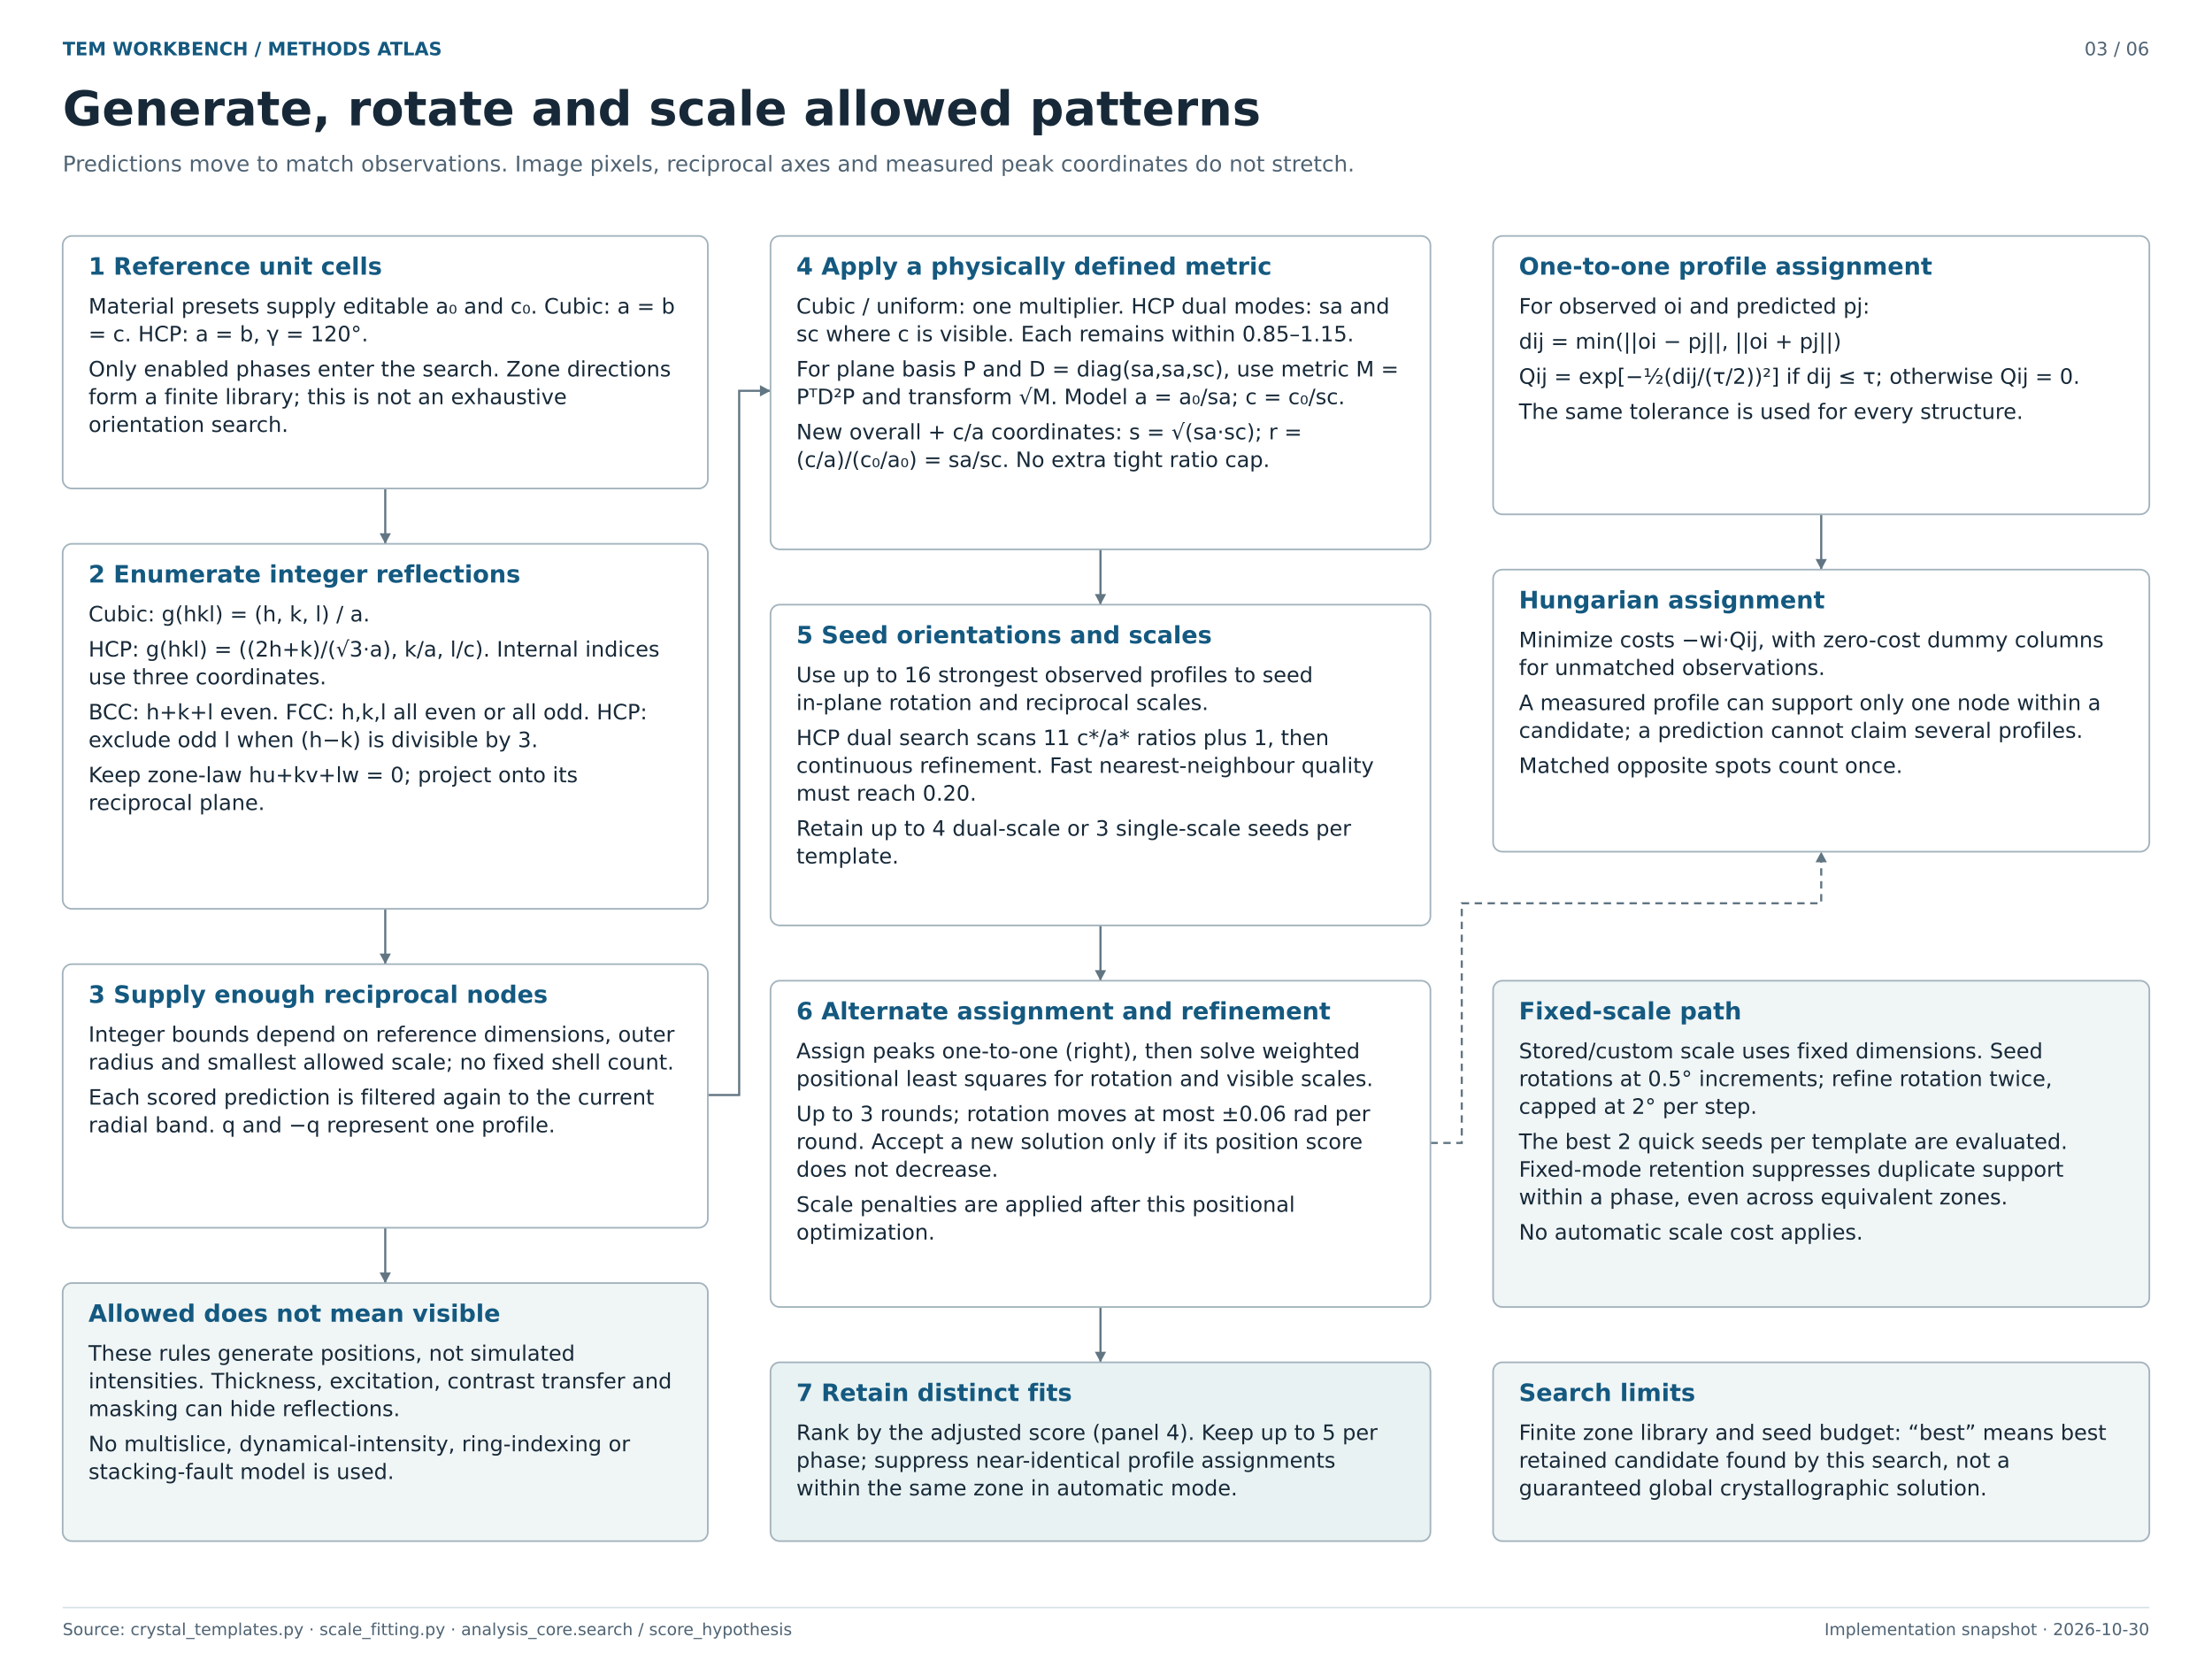
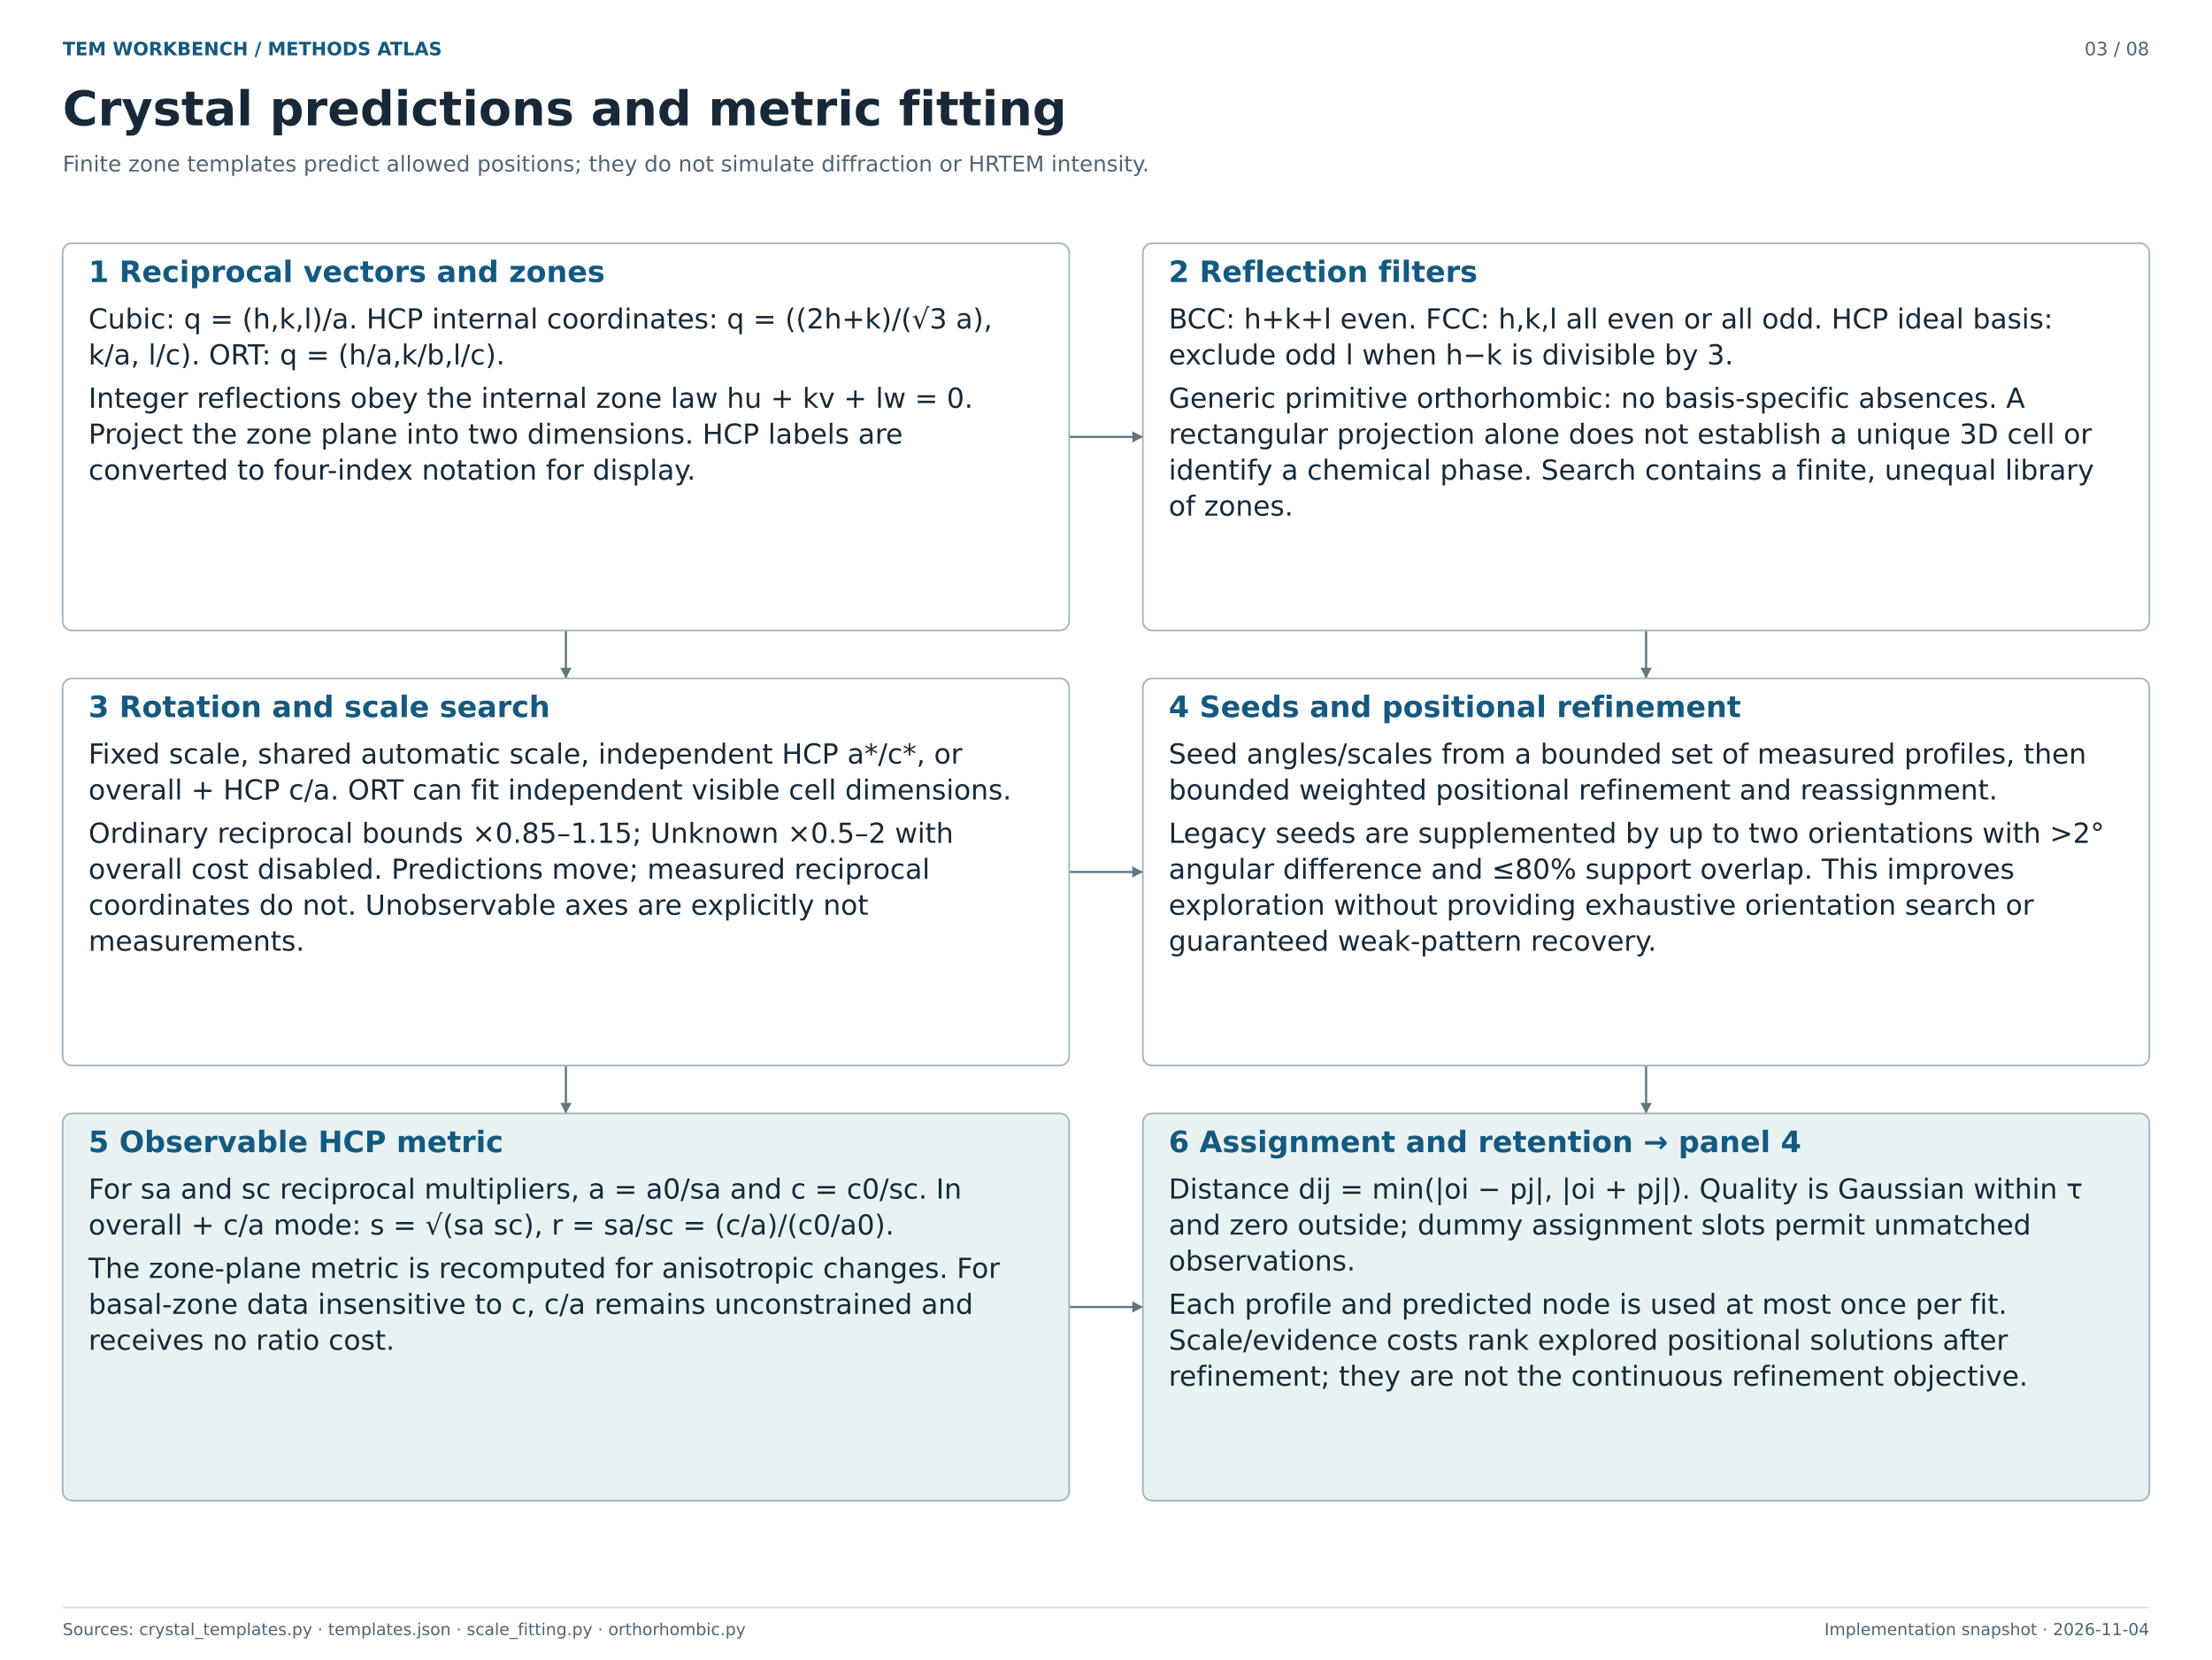
<svg xmlns="http://www.w3.org/2000/svg" width="1200" height="900" preserveAspectRatio="xMinYMin meet" viewBox="0 0 1200 900" version="1.0" fill-rule="evenodd">
  <clipPath id="clip">
    <rect x="0" y="0" width="1200" height="900" />
  </clipPath>
  <g id="group" transform="scale(1,-1) translate(0,-900)" style="clip-path: url(#clip)">
    <g transform="">
      <rect x="0" y="0" width="1200" height="900" style="stroke: rgb(100%,100%,100%); stroke-linecap: butt; stroke-width: 0.9; fill: rgb(100%,100%,100%); fill-rule: evenodd;" />
      <text x="34" y="870" style="font-family: DejaVu Sans, Arial, sans-serif; font-weight: bold; font-size: 10px;fill: rgb(8%,35%,50%); stroke:none;" transform="translate(0,1740) scale(1,-1)">TEM WORKBENCH / METHODS ATLAS</text>
-       <text x="1130.824" y="870" style="font-family: DejaVu Sans, Arial, sans-serif; font-size: 10px;fill: rgb(31%,39%,45%); stroke:none;" transform="translate(0,1740) scale(1,-1)">03 / 06</text>
-       <text x="34" y="832" style="font-family: DejaVu Sans, Arial, sans-serif; font-weight: bold; font-size: 26px;fill: rgb(9%,16%,22%); stroke:none;" transform="translate(0,1664) scale(1,-1)">Generate, rotate and scale allowed patterns</text>
-       <text x="34" y="807" style="font-family: DejaVu Sans, Arial, sans-serif; font-size: 11.8px;fill: rgb(31%,39%,45%); stroke:none;" transform="translate(0,1614) scale(1,-1)">Predictions move to match observations. Image pixels, reciprocal axes and measured peak coordinates do not stretch.</text>
-       <polyline points="209 635, 209 605" style="stroke: rgb(38%,46%,51%); stroke-linecap: butt; stroke-width: 1.15; fill: None; fill-rule: evenodd;" />
-       <polygon points="209 605, 205.932 610.73, 212.068 610.73" style="stroke: none; stroke-linecap: butt; stroke-width: 1; fill: rgb(38%,46%,51%); fill-rule: evenodd;" />
-       <polyline points="209 407, 209 377" style="stroke: rgb(38%,46%,51%); stroke-linecap: butt; stroke-width: 1.15; fill: None; fill-rule: evenodd;" />
-       <polygon points="209 377, 205.932 382.73, 212.068 382.73" style="stroke: none; stroke-linecap: butt; stroke-width: 1; fill: rgb(38%,46%,51%); fill-rule: evenodd;" />
-       <polyline points="209 234, 209 204" style="stroke: rgb(38%,46%,51%); stroke-linecap: butt; stroke-width: 1.15; fill: None; fill-rule: evenodd;" />
-       <polygon points="209 204, 205.932 209.73, 212.068 209.73" style="stroke: none; stroke-linecap: butt; stroke-width: 1; fill: rgb(38%,46%,51%); fill-rule: evenodd;" />
-       <polyline points="597 602, 597 572" style="stroke: rgb(38%,46%,51%); stroke-linecap: butt; stroke-width: 1.15; fill: None; fill-rule: evenodd;" />
-       <polygon points="597 572, 593.932 577.73, 600.068 577.73" style="stroke: none; stroke-linecap: butt; stroke-width: 1; fill: rgb(38%,46%,51%); fill-rule: evenodd;" />
-       <polyline points="597 398, 597 368" style="stroke: rgb(38%,46%,51%); stroke-linecap: butt; stroke-width: 1.15; fill: None; fill-rule: evenodd;" />
-       <polygon points="597 368, 593.932 373.73, 600.068 373.73" style="stroke: none; stroke-linecap: butt; stroke-width: 1; fill: rgb(38%,46%,51%); fill-rule: evenodd;" />
-       <polyline points="597 191, 597 161" style="stroke: rgb(38%,46%,51%); stroke-linecap: butt; stroke-width: 1.15; fill: None; fill-rule: evenodd;" />
-       <polygon points="597 161, 593.932 166.73, 600.068 166.73" style="stroke: none; stroke-linecap: butt; stroke-width: 1; fill: rgb(38%,46%,51%); fill-rule: evenodd;" />
-       <polyline points="384 306, 401 306, 401 688, 418 688" style="stroke: rgb(38%,46%,51%); stroke-linecap: butt; stroke-width: 1.15; fill: None; fill-rule: evenodd;" />
-       <polygon points="418 688, 412.27 684.932, 412.27 691.068" style="stroke: none; stroke-linecap: butt; stroke-width: 1; fill: rgb(38%,46%,51%); fill-rule: evenodd;" />
-       <polyline points="988 621, 988 591" style="stroke: rgb(38%,46%,51%); stroke-linecap: butt; stroke-width: 1.15; fill: None; fill-rule: evenodd;" />
-       <polygon points="988 591, 984.932 596.73, 991.068 596.73" style="stroke: none; stroke-linecap: butt; stroke-width: 1; fill: rgb(38%,46%,51%); fill-rule: evenodd;" />
-       <polyline points="776 280, 793 280, 793 410, 988 410, 988 438" style="stroke: rgb(38%,46%,51%); stroke-linecap: butt; stroke-width: 1.15; fill: None; fill-rule: evenodd; stroke-dasharray: 4, 3;" />
-       <polygon points="988 438, 991.068 432.27, 984.932 432.27" style="stroke: none; stroke-linecap: butt; stroke-width: 1; fill: rgb(38%,46%,51%); fill-rule: evenodd;" />
-       <rect x="34" y="635" width="350" height="137" rx="5" ry="5" style="stroke: rgb(64%,70%,74%); stroke-linecap: butt; stroke-width: 0.9; fill: rgb(100%,100%,100%); fill-rule: evenodd;" />
-       <text x="48" y="751" style="font-family: DejaVu Sans, Arial, sans-serif; font-weight: bold; font-size: 13px;fill: rgb(8%,35%,50%); stroke:none;" transform="translate(0,1502) scale(1,-1)">1 Reference unit cells</text>
-       <text x="48" y="730.1" style="font-family: DejaVu Sans, Arial, sans-serif; font-size: 11.5px;fill: rgb(9%,16%,22%); stroke:none;" transform="translate(0,1460) scale(1,-1)">Material presets supply editable a₀ and c₀. Cubic: a = b</text>
-       <text x="48" y="715.15" style="font-family: DejaVu Sans, Arial, sans-serif; font-size: 11.5px;fill: rgb(9%,16%,22%); stroke:none;" transform="translate(0,1430) scale(1,-1)">= c. HCP: a = b, γ = 120°.</text>
-       <text x="48" y="696.2" style="font-family: DejaVu Sans, Arial, sans-serif; font-size: 11.5px;fill: rgb(9%,16%,22%); stroke:none;" transform="translate(0,1392) scale(1,-1)">Only enabled phases enter the search. Zone directions</text>
-       <text x="48" y="681.25" style="font-family: DejaVu Sans, Arial, sans-serif; font-size: 11.5px;fill: rgb(9%,16%,22%); stroke:none;" transform="translate(0,1362) scale(1,-1)">form a finite library; this is not an exhaustive</text>
-       <text x="48" y="666.3" style="font-family: DejaVu Sans, Arial, sans-serif; font-size: 11.5px;fill: rgb(9%,16%,22%); stroke:none;" transform="translate(0,1332) scale(1,-1)">orientation search.</text>
-       <rect x="34" y="407" width="350" height="198" rx="5" ry="5" style="stroke: rgb(64%,70%,74%); stroke-linecap: butt; stroke-width: 0.9; fill: rgb(100%,100%,100%); fill-rule: evenodd;" />
-       <text x="48" y="584" style="font-family: DejaVu Sans, Arial, sans-serif; font-weight: bold; font-size: 13px;fill: rgb(8%,35%,50%); stroke:none;" transform="translate(0,1168) scale(1,-1)">2 Enumerate integer reflections</text>
-       <text x="48" y="563.1" style="font-family: DejaVu Sans, Arial, sans-serif; font-size: 11.5px;fill: rgb(9%,16%,22%); stroke:none;" transform="translate(0,1126) scale(1,-1)">Cubic: g(hkl) = (h, k, l) / a.</text>
-       <text x="48" y="544.15" style="font-family: DejaVu Sans, Arial, sans-serif; font-size: 11.5px;fill: rgb(9%,16%,22%); stroke:none;" transform="translate(0,1088) scale(1,-1)">HCP: g(hkl) = ((2h+k)/(√3·a), k/a, l/c). Internal indices</text>
-       <text x="48" y="529.2" style="font-family: DejaVu Sans, Arial, sans-serif; font-size: 11.5px;fill: rgb(9%,16%,22%); stroke:none;" transform="translate(0,1058) scale(1,-1)">use three coordinates.</text>
-       <text x="48" y="510.25" style="font-family: DejaVu Sans, Arial, sans-serif; font-size: 11.5px;fill: rgb(9%,16%,22%); stroke:none;" transform="translate(0,1020) scale(1,-1)">BCC: h+k+l even. FCC: h,k,l all even or all odd. HCP:</text>
-       <text x="48" y="495.3" style="font-family: DejaVu Sans, Arial, sans-serif; font-size: 11.5px;fill: rgb(9%,16%,22%); stroke:none;" transform="translate(0,990) scale(1,-1)">exclude odd l when (h−k) is divisible by 3.</text>
-       <text x="48" y="476.35" style="font-family: DejaVu Sans, Arial, sans-serif; font-size: 11.5px;fill: rgb(9%,16%,22%); stroke:none;" transform="translate(0,952) scale(1,-1)">Keep zone-law hu+kv+lw = 0; project onto its</text>
-       <text x="48" y="461.4" style="font-family: DejaVu Sans, Arial, sans-serif; font-size: 11.5px;fill: rgb(9%,16%,22%); stroke:none;" transform="translate(0,922) scale(1,-1)">reciprocal plane.</text>
-       <rect x="34" y="234" width="350" height="143" rx="5" ry="5" style="stroke: rgb(64%,70%,74%); stroke-linecap: butt; stroke-width: 0.9; fill: rgb(100%,100%,100%); fill-rule: evenodd;" />
-       <text x="48" y="356" style="font-family: DejaVu Sans, Arial, sans-serif; font-weight: bold; font-size: 13px;fill: rgb(8%,35%,50%); stroke:none;" transform="translate(0,712) scale(1,-1)">3 Supply enough reciprocal nodes</text>
-       <text x="48" y="335.1" style="font-family: DejaVu Sans, Arial, sans-serif; font-size: 11.5px;fill: rgb(9%,16%,22%); stroke:none;" transform="translate(0,670) scale(1,-1)">Integer bounds depend on reference dimensions, outer</text>
-       <text x="48" y="320.15" style="font-family: DejaVu Sans, Arial, sans-serif; font-size: 11.5px;fill: rgb(9%,16%,22%); stroke:none;" transform="translate(0,640) scale(1,-1)">radius and smallest allowed scale; no fixed shell count.</text>
-       <text x="48" y="301.2" style="font-family: DejaVu Sans, Arial, sans-serif; font-size: 11.5px;fill: rgb(9%,16%,22%); stroke:none;" transform="translate(0,602) scale(1,-1)">Each scored prediction is filtered again to the current</text>
-       <text x="48" y="286.25" style="font-family: DejaVu Sans, Arial, sans-serif; font-size: 11.5px;fill: rgb(9%,16%,22%); stroke:none;" transform="translate(0,572) scale(1,-1)">radial band. q and −q represent one profile.</text>
-       <rect x="34" y="64" width="350" height="140" rx="5" ry="5" style="stroke: rgb(64%,70%,74%); stroke-linecap: butt; stroke-width: 0.9; fill: rgb(94%,96%,96%); fill-rule: evenodd;" />
-       <text x="48" y="183" style="font-family: DejaVu Sans, Arial, sans-serif; font-weight: bold; font-size: 13px;fill: rgb(8%,35%,50%); stroke:none;" transform="translate(0,366) scale(1,-1)">Allowed does not mean visible</text>
-       <text x="48" y="162.1" style="font-family: DejaVu Sans, Arial, sans-serif; font-size: 11.5px;fill: rgb(9%,16%,22%); stroke:none;" transform="translate(0,324) scale(1,-1)">These rules generate positions, not simulated</text>
-       <text x="48" y="147.15" style="font-family: DejaVu Sans, Arial, sans-serif; font-size: 11.5px;fill: rgb(9%,16%,22%); stroke:none;" transform="translate(0,294) scale(1,-1)">intensities. Thickness, excitation, contrast transfer and</text>
-       <text x="48" y="132.2" style="font-family: DejaVu Sans, Arial, sans-serif; font-size: 11.5px;fill: rgb(9%,16%,22%); stroke:none;" transform="translate(0,264) scale(1,-1)">masking can hide reflections.</text>
-       <text x="48" y="113.25" style="font-family: DejaVu Sans, Arial, sans-serif; font-size: 11.5px;fill: rgb(9%,16%,22%); stroke:none;" transform="translate(0,226) scale(1,-1)">No multislice, dynamical-intensity, ring-indexing or</text>
-       <text x="48" y="98.3" style="font-family: DejaVu Sans, Arial, sans-serif; font-size: 11.5px;fill: rgb(9%,16%,22%); stroke:none;" transform="translate(0,196) scale(1,-1)">stacking-fault model is used.</text>
-       <rect x="418" y="602" width="358" height="170" rx="5" ry="5" style="stroke: rgb(64%,70%,74%); stroke-linecap: butt; stroke-width: 0.9; fill: rgb(100%,100%,100%); fill-rule: evenodd;" />
-       <text x="432" y="751" style="font-family: DejaVu Sans, Arial, sans-serif; font-weight: bold; font-size: 13px;fill: rgb(8%,35%,50%); stroke:none;" transform="translate(0,1502) scale(1,-1)">4 Apply a physically defined metric</text>
-       <text x="432" y="730.1" style="font-family: DejaVu Sans, Arial, sans-serif; font-size: 11.5px;fill: rgb(9%,16%,22%); stroke:none;" transform="translate(0,1460) scale(1,-1)">Cubic / uniform: one multiplier. HCP dual modes: sa and</text>
-       <text x="432" y="715.15" style="font-family: DejaVu Sans, Arial, sans-serif; font-size: 11.5px;fill: rgb(9%,16%,22%); stroke:none;" transform="translate(0,1430) scale(1,-1)">sc where c is visible. Each remains within 0.85–1.15.</text>
-       <text x="432" y="696.2" style="font-family: DejaVu Sans, Arial, sans-serif; font-size: 11.5px;fill: rgb(9%,16%,22%); stroke:none;" transform="translate(0,1392) scale(1,-1)">For plane basis P and D = diag(sa,sa,sc), use metric M =</text>
-       <text x="432" y="681.25" style="font-family: DejaVu Sans, Arial, sans-serif; font-size: 11.5px;fill: rgb(9%,16%,22%); stroke:none;" transform="translate(0,1362) scale(1,-1)">PᵀD²P and transform √M. Model a = a₀/sa; c = c₀/sc.</text>
-       <text x="432" y="662.3" style="font-family: DejaVu Sans, Arial, sans-serif; font-size: 11.5px;fill: rgb(9%,16%,22%); stroke:none;" transform="translate(0,1324) scale(1,-1)">New overall + c/a coordinates: s = √(sa·sc); r =</text>
-       <text x="432" y="647.35" style="font-family: DejaVu Sans, Arial, sans-serif; font-size: 11.5px;fill: rgb(9%,16%,22%); stroke:none;" transform="translate(0,1294) scale(1,-1)">(c/a)/(c₀/a₀) = sa/sc. No extra tight ratio cap.</text>
-       <rect x="418" y="398" width="358" height="174" rx="5" ry="5" style="stroke: rgb(64%,70%,74%); stroke-linecap: butt; stroke-width: 0.9; fill: rgb(100%,100%,100%); fill-rule: evenodd;" />
-       <text x="432" y="551" style="font-family: DejaVu Sans, Arial, sans-serif; font-weight: bold; font-size: 13px;fill: rgb(8%,35%,50%); stroke:none;" transform="translate(0,1102) scale(1,-1)">5 Seed orientations and scales</text>
-       <text x="432" y="530.1" style="font-family: DejaVu Sans, Arial, sans-serif; font-size: 11.5px;fill: rgb(9%,16%,22%); stroke:none;" transform="translate(0,1060) scale(1,-1)">Use up to 16 strongest observed profiles to seed</text>
-       <text x="432" y="515.15" style="font-family: DejaVu Sans, Arial, sans-serif; font-size: 11.5px;fill: rgb(9%,16%,22%); stroke:none;" transform="translate(0,1030) scale(1,-1)">in-plane rotation and reciprocal scales.</text>
-       <text x="432" y="496.2" style="font-family: DejaVu Sans, Arial, sans-serif; font-size: 11.5px;fill: rgb(9%,16%,22%); stroke:none;" transform="translate(0,992) scale(1,-1)">HCP dual search scans 11 c*/a* ratios plus 1, then</text>
-       <text x="432" y="481.25" style="font-family: DejaVu Sans, Arial, sans-serif; font-size: 11.5px;fill: rgb(9%,16%,22%); stroke:none;" transform="translate(0,962) scale(1,-1)">continuous refinement. Fast nearest-neighbour quality</text>
-       <text x="432" y="466.3" style="font-family: DejaVu Sans, Arial, sans-serif; font-size: 11.5px;fill: rgb(9%,16%,22%); stroke:none;" transform="translate(0,932) scale(1,-1)">must reach 0.20.</text>
-       <text x="432" y="447.35" style="font-family: DejaVu Sans, Arial, sans-serif; font-size: 11.5px;fill: rgb(9%,16%,22%); stroke:none;" transform="translate(0,894) scale(1,-1)">Retain up to 4 dual-scale or 3 single-scale seeds per</text>
-       <text x="432" y="432.4" style="font-family: DejaVu Sans, Arial, sans-serif; font-size: 11.5px;fill: rgb(9%,16%,22%); stroke:none;" transform="translate(0,864) scale(1,-1)">template.</text>
-       <rect x="418" y="191" width="358" height="177" rx="5" ry="5" style="stroke: rgb(64%,70%,74%); stroke-linecap: butt; stroke-width: 0.9; fill: rgb(100%,100%,100%); fill-rule: evenodd;" />
-       <text x="432" y="347" style="font-family: DejaVu Sans, Arial, sans-serif; font-weight: bold; font-size: 13px;fill: rgb(8%,35%,50%); stroke:none;" transform="translate(0,694) scale(1,-1)">6 Alternate assignment and refinement</text>
-       <text x="432" y="326.1" style="font-family: DejaVu Sans, Arial, sans-serif; font-size: 11.5px;fill: rgb(9%,16%,22%); stroke:none;" transform="translate(0,652) scale(1,-1)">Assign peaks one-to-one (right), then solve weighted</text>
-       <text x="432" y="311.15" style="font-family: DejaVu Sans, Arial, sans-serif; font-size: 11.5px;fill: rgb(9%,16%,22%); stroke:none;" transform="translate(0,622) scale(1,-1)">positional least squares for rotation and visible scales.</text>
-       <text x="432" y="292.2" style="font-family: DejaVu Sans, Arial, sans-serif; font-size: 11.5px;fill: rgb(9%,16%,22%); stroke:none;" transform="translate(0,584) scale(1,-1)">Up to 3 rounds; rotation moves at most ±0.06 rad per</text>
-       <text x="432" y="277.25" style="font-family: DejaVu Sans, Arial, sans-serif; font-size: 11.5px;fill: rgb(9%,16%,22%); stroke:none;" transform="translate(0,554) scale(1,-1)">round. Accept a new solution only if its position score</text>
-       <text x="432" y="262.3" style="font-family: DejaVu Sans, Arial, sans-serif; font-size: 11.5px;fill: rgb(9%,16%,22%); stroke:none;" transform="translate(0,524) scale(1,-1)">does not decrease.</text>
-       <text x="432" y="243.35" style="font-family: DejaVu Sans, Arial, sans-serif; font-size: 11.5px;fill: rgb(9%,16%,22%); stroke:none;" transform="translate(0,486) scale(1,-1)">Scale penalties are applied after this positional</text>
-       <text x="432" y="228.4" style="font-family: DejaVu Sans, Arial, sans-serif; font-size: 11.5px;fill: rgb(9%,16%,22%); stroke:none;" transform="translate(0,456) scale(1,-1)">optimization.</text>
-       <rect x="418" y="64" width="358" height="97" rx="5" ry="5" style="stroke: rgb(64%,70%,74%); stroke-linecap: butt; stroke-width: 0.9; fill: rgb(91%,95%,95%); fill-rule: evenodd;" />
-       <text x="432" y="140" style="font-family: DejaVu Sans, Arial, sans-serif; font-weight: bold; font-size: 13px;fill: rgb(8%,35%,50%); stroke:none;" transform="translate(0,280) scale(1,-1)">7 Retain distinct fits</text>
-       <text x="432" y="119.1" style="font-family: DejaVu Sans, Arial, sans-serif; font-size: 11.5px;fill: rgb(9%,16%,22%); stroke:none;" transform="translate(0,238) scale(1,-1)">Rank by the adjusted score (panel 4). Keep up to 5 per</text>
-       <text x="432" y="104.15" style="font-family: DejaVu Sans, Arial, sans-serif; font-size: 11.5px;fill: rgb(9%,16%,22%); stroke:none;" transform="translate(0,208) scale(1,-1)">phase; suppress near-identical profile assignments</text>
-       <text x="432" y="89.2" style="font-family: DejaVu Sans, Arial, sans-serif; font-size: 11.5px;fill: rgb(9%,16%,22%); stroke:none;" transform="translate(0,178) scale(1,-1)">within the same zone in automatic mode.</text>
-       <rect x="810" y="621" width="356" height="151" rx="5" ry="5" style="stroke: rgb(64%,70%,74%); stroke-linecap: butt; stroke-width: 0.9; fill: rgb(100%,100%,100%); fill-rule: evenodd;" />
-       <text x="824" y="751" style="font-family: DejaVu Sans, Arial, sans-serif; font-weight: bold; font-size: 13px;fill: rgb(8%,35%,50%); stroke:none;" transform="translate(0,1502) scale(1,-1)">One-to-one profile assignment</text>
-       <text x="824" y="730.1" style="font-family: DejaVu Sans, Arial, sans-serif; font-size: 11.5px;fill: rgb(9%,16%,22%); stroke:none;" transform="translate(0,1460) scale(1,-1)">For observed oi and predicted pj:</text>
-       <text x="824" y="711.15" style="font-family: DejaVu Sans, Arial, sans-serif; font-size: 11.5px;fill: rgb(9%,16%,22%); stroke:none;" transform="translate(0,1422) scale(1,-1)">dij = min(||oi − pj||, ||oi + pj||)</text>
-       <text x="824" y="692.2" style="font-family: DejaVu Sans, Arial, sans-serif; font-size: 11.5px;fill: rgb(9%,16%,22%); stroke:none;" transform="translate(0,1384) scale(1,-1)">Qij = exp[−½(dij/(τ/2))²] if dij ≤ τ; otherwise Qij = 0.</text>
-       <text x="824" y="673.25" style="font-family: DejaVu Sans, Arial, sans-serif; font-size: 11.5px;fill: rgb(9%,16%,22%); stroke:none;" transform="translate(0,1346) scale(1,-1)">The same tolerance is used for every structure.</text>
-       <rect x="810" y="438" width="356" height="153" rx="5" ry="5" style="stroke: rgb(64%,70%,74%); stroke-linecap: butt; stroke-width: 0.9; fill: rgb(100%,100%,100%); fill-rule: evenodd;" />
-       <text x="824" y="570" style="font-family: DejaVu Sans, Arial, sans-serif; font-weight: bold; font-size: 13px;fill: rgb(8%,35%,50%); stroke:none;" transform="translate(0,1140) scale(1,-1)">Hungarian assignment</text>
-       <text x="824" y="549.1" style="font-family: DejaVu Sans, Arial, sans-serif; font-size: 11.5px;fill: rgb(9%,16%,22%); stroke:none;" transform="translate(0,1098) scale(1,-1)">Minimize costs −wi·Qij, with zero-cost dummy columns</text>
-       <text x="824" y="534.15" style="font-family: DejaVu Sans, Arial, sans-serif; font-size: 11.5px;fill: rgb(9%,16%,22%); stroke:none;" transform="translate(0,1068) scale(1,-1)">for unmatched observations.</text>
-       <text x="824" y="515.2" style="font-family: DejaVu Sans, Arial, sans-serif; font-size: 11.5px;fill: rgb(9%,16%,22%); stroke:none;" transform="translate(0,1030) scale(1,-1)">A measured profile can support only one node within a</text>
-       <text x="824" y="500.25" style="font-family: DejaVu Sans, Arial, sans-serif; font-size: 11.5px;fill: rgb(9%,16%,22%); stroke:none;" transform="translate(0,1000) scale(1,-1)">candidate; a prediction cannot claim several profiles.</text>
-       <text x="824" y="481.3" style="font-family: DejaVu Sans, Arial, sans-serif; font-size: 11.5px;fill: rgb(9%,16%,22%); stroke:none;" transform="translate(0,962) scale(1,-1)">Matched opposite spots count once.</text>
-       <rect x="810" y="191" width="356" height="177" rx="5" ry="5" style="stroke: rgb(64%,70%,74%); stroke-linecap: butt; stroke-width: 0.9; fill: rgb(94%,96%,96%); fill-rule: evenodd;" />
-       <text x="824" y="347" style="font-family: DejaVu Sans, Arial, sans-serif; font-weight: bold; font-size: 13px;fill: rgb(8%,35%,50%); stroke:none;" transform="translate(0,694) scale(1,-1)">Fixed-scale path</text>
-       <text x="824" y="326.1" style="font-family: DejaVu Sans, Arial, sans-serif; font-size: 11.5px;fill: rgb(9%,16%,22%); stroke:none;" transform="translate(0,652) scale(1,-1)">Stored/custom scale uses fixed dimensions. Seed</text>
-       <text x="824" y="311.15" style="font-family: DejaVu Sans, Arial, sans-serif; font-size: 11.5px;fill: rgb(9%,16%,22%); stroke:none;" transform="translate(0,622) scale(1,-1)">rotations at 0.5° increments; refine rotation twice,</text>
-       <text x="824" y="296.2" style="font-family: DejaVu Sans, Arial, sans-serif; font-size: 11.5px;fill: rgb(9%,16%,22%); stroke:none;" transform="translate(0,592) scale(1,-1)">capped at 2° per step.</text>
-       <text x="824" y="277.25" style="font-family: DejaVu Sans, Arial, sans-serif; font-size: 11.5px;fill: rgb(9%,16%,22%); stroke:none;" transform="translate(0,554) scale(1,-1)">The best 2 quick seeds per template are evaluated.</text>
-       <text x="824" y="262.3" style="font-family: DejaVu Sans, Arial, sans-serif; font-size: 11.5px;fill: rgb(9%,16%,22%); stroke:none;" transform="translate(0,524) scale(1,-1)">Fixed-mode retention suppresses duplicate support</text>
-       <text x="824" y="247.35" style="font-family: DejaVu Sans, Arial, sans-serif; font-size: 11.5px;fill: rgb(9%,16%,22%); stroke:none;" transform="translate(0,494) scale(1,-1)">within a phase, even across equivalent zones.</text>
-       <text x="824" y="228.4" style="font-family: DejaVu Sans, Arial, sans-serif; font-size: 11.5px;fill: rgb(9%,16%,22%); stroke:none;" transform="translate(0,456) scale(1,-1)">No automatic scale cost applies.</text>
-       <rect x="810" y="64" width="356" height="97" rx="5" ry="5" style="stroke: rgb(64%,70%,74%); stroke-linecap: butt; stroke-width: 0.9; fill: rgb(94%,96%,96%); fill-rule: evenodd;" />
-       <text x="824" y="140" style="font-family: DejaVu Sans, Arial, sans-serif; font-weight: bold; font-size: 13px;fill: rgb(8%,35%,50%); stroke:none;" transform="translate(0,280) scale(1,-1)">Search limits</text>
-       <text x="824" y="119.1" style="font-family: DejaVu Sans, Arial, sans-serif; font-size: 11.5px;fill: rgb(9%,16%,22%); stroke:none;" transform="translate(0,238) scale(1,-1)">Finite zone library and seed budget: “best” means best</text>
-       <text x="824" y="104.15" style="font-family: DejaVu Sans, Arial, sans-serif; font-size: 11.5px;fill: rgb(9%,16%,22%); stroke:none;" transform="translate(0,208) scale(1,-1)">retained candidate found by this search, not a</text>
-       <text x="824" y="89.2" style="font-family: DejaVu Sans, Arial, sans-serif; font-size: 11.5px;fill: rgb(9%,16%,22%); stroke:none;" transform="translate(0,178) scale(1,-1)">guaranteed global crystallographic solution.</text>
+       <text x="1130.824" y="870" style="font-family: DejaVu Sans, Arial, sans-serif; font-size: 10px;fill: rgb(31%,39%,45%); stroke:none;" transform="translate(0,1740) scale(1,-1)">03 / 08</text>
+       <text x="34" y="832" style="font-family: DejaVu Sans, Arial, sans-serif; font-weight: bold; font-size: 26px;fill: rgb(9%,16%,22%); stroke:none;" transform="translate(0,1664) scale(1,-1)">Crystal predictions and metric fitting</text>
+       <text x="34" y="807" style="font-family: DejaVu Sans, Arial, sans-serif; font-size: 11.8px;fill: rgb(31%,39%,45%); stroke:none;" transform="translate(0,1614) scale(1,-1)">Finite zone templates predict allowed positions; they do not simulate diffraction or HRTEM intensity.</text>
+       <polyline points="580 663, 620 663" style="stroke: rgb(38%,46%,51%); stroke-linecap: butt; stroke-width: 1.15; fill: None; fill-rule: evenodd;" />
+       <polygon points="620 663, 614.27 659.932, 614.27 666.068" style="stroke: none; stroke-linecap: butt; stroke-width: 1; fill: rgb(38%,46%,51%); fill-rule: evenodd;" />
+       <polyline points="580 427, 620 427" style="stroke: rgb(38%,46%,51%); stroke-linecap: butt; stroke-width: 1.15; fill: None; fill-rule: evenodd;" />
+       <polygon points="620 427, 614.27 423.932, 614.27 430.068" style="stroke: none; stroke-linecap: butt; stroke-width: 1; fill: rgb(38%,46%,51%); fill-rule: evenodd;" />
+       <polyline points="580 191, 620 191" style="stroke: rgb(38%,46%,51%); stroke-linecap: butt; stroke-width: 1.15; fill: None; fill-rule: evenodd;" />
+       <polygon points="620 191, 614.27 187.932, 614.27 194.068" style="stroke: none; stroke-linecap: butt; stroke-width: 1; fill: rgb(38%,46%,51%); fill-rule: evenodd;" />
+       <polyline points="307 558, 307 532" style="stroke: rgb(38%,46%,51%); stroke-linecap: butt; stroke-width: 1.15; fill: None; fill-rule: evenodd;" />
+       <polygon points="307 532, 303.932 537.73, 310.068 537.73" style="stroke: none; stroke-linecap: butt; stroke-width: 1; fill: rgb(38%,46%,51%); fill-rule: evenodd;" />
+       <polyline points="307 322, 307 296" style="stroke: rgb(38%,46%,51%); stroke-linecap: butt; stroke-width: 1.15; fill: None; fill-rule: evenodd;" />
+       <polygon points="307 296, 303.932 301.73, 310.068 301.73" style="stroke: none; stroke-linecap: butt; stroke-width: 1; fill: rgb(38%,46%,51%); fill-rule: evenodd;" />
+       <polyline points="893 558, 893 532" style="stroke: rgb(38%,46%,51%); stroke-linecap: butt; stroke-width: 1.15; fill: None; fill-rule: evenodd;" />
+       <polygon points="893 532, 889.932 537.73, 896.068 537.73" style="stroke: none; stroke-linecap: butt; stroke-width: 1; fill: rgb(38%,46%,51%); fill-rule: evenodd;" />
+       <polyline points="893 322, 893 296" style="stroke: rgb(38%,46%,51%); stroke-linecap: butt; stroke-width: 1.15; fill: None; fill-rule: evenodd;" />
+       <polygon points="893 296, 889.932 301.73, 896.068 301.73" style="stroke: none; stroke-linecap: butt; stroke-width: 1; fill: rgb(38%,46%,51%); fill-rule: evenodd;" />
+       <rect x="34" y="558" width="546" height="210" rx="5" ry="5" style="stroke: rgb(64%,70%,74%); stroke-linecap: butt; stroke-width: 0.9; fill: rgb(100%,100%,100%); fill-rule: evenodd;" />
+       <text x="48" y="747" style="font-family: DejaVu Sans, Arial, sans-serif; font-weight: bold; font-size: 16px;fill: rgb(8%,35%,50%); stroke:none;" transform="translate(0,1494) scale(1,-1)">1 Reciprocal vectors and zones</text>
+       <text x="48" y="722.2" style="font-family: DejaVu Sans, Arial, sans-serif; font-size: 15px;fill: rgb(9%,16%,22%); stroke:none;" transform="translate(0,1444) scale(1,-1)">Cubic: q = (h,k,l)/a. HCP internal coordinates: q = ((2h+k)/(√3 a),</text>
+       <text x="48" y="702.7" style="font-family: DejaVu Sans, Arial, sans-serif; font-size: 15px;fill: rgb(9%,16%,22%); stroke:none;" transform="translate(0,1405) scale(1,-1)">k/a, l/c). ORT: q = (h/a,k/b,l/c).</text>
+       <text x="48" y="679.2" style="font-family: DejaVu Sans, Arial, sans-serif; font-size: 15px;fill: rgb(9%,16%,22%); stroke:none;" transform="translate(0,1358) scale(1,-1)">Integer reflections obey the internal zone law hu + kv + lw = 0.</text>
+       <text x="48" y="659.7" style="font-family: DejaVu Sans, Arial, sans-serif; font-size: 15px;fill: rgb(9%,16%,22%); stroke:none;" transform="translate(0,1319) scale(1,-1)">Project the zone plane into two dimensions. HCP labels are</text>
+       <text x="48" y="640.2" style="font-family: DejaVu Sans, Arial, sans-serif; font-size: 15px;fill: rgb(9%,16%,22%); stroke:none;" transform="translate(0,1280) scale(1,-1)">converted to four-index notation for display.</text>
+       <rect x="620" y="558" width="546" height="210" rx="5" ry="5" style="stroke: rgb(64%,70%,74%); stroke-linecap: butt; stroke-width: 0.9; fill: rgb(100%,100%,100%); fill-rule: evenodd;" />
+       <text x="634" y="747" style="font-family: DejaVu Sans, Arial, sans-serif; font-weight: bold; font-size: 16px;fill: rgb(8%,35%,50%); stroke:none;" transform="translate(0,1494) scale(1,-1)">2 Reflection filters</text>
+       <text x="634" y="722.2" style="font-family: DejaVu Sans, Arial, sans-serif; font-size: 15px;fill: rgb(9%,16%,22%); stroke:none;" transform="translate(0,1444) scale(1,-1)">BCC: h+k+l even. FCC: h,k,l all even or all odd. HCP ideal basis:</text>
+       <text x="634" y="702.7" style="font-family: DejaVu Sans, Arial, sans-serif; font-size: 15px;fill: rgb(9%,16%,22%); stroke:none;" transform="translate(0,1405) scale(1,-1)">exclude odd l when h−k is divisible by 3.</text>
+       <text x="634" y="679.2" style="font-family: DejaVu Sans, Arial, sans-serif; font-size: 15px;fill: rgb(9%,16%,22%); stroke:none;" transform="translate(0,1358) scale(1,-1)">Generic primitive orthorhombic: no basis-specific absences. A</text>
+       <text x="634" y="659.7" style="font-family: DejaVu Sans, Arial, sans-serif; font-size: 15px;fill: rgb(9%,16%,22%); stroke:none;" transform="translate(0,1319) scale(1,-1)">rectangular projection alone does not establish a unique 3D cell or</text>
+       <text x="634" y="640.2" style="font-family: DejaVu Sans, Arial, sans-serif; font-size: 15px;fill: rgb(9%,16%,22%); stroke:none;" transform="translate(0,1280) scale(1,-1)">identify a chemical phase. Search contains a finite, unequal library</text>
+       <text x="634" y="620.7" style="font-family: DejaVu Sans, Arial, sans-serif; font-size: 15px;fill: rgb(9%,16%,22%); stroke:none;" transform="translate(0,1241) scale(1,-1)">of zones.</text>
+       <rect x="34" y="322" width="546" height="210" rx="5" ry="5" style="stroke: rgb(64%,70%,74%); stroke-linecap: butt; stroke-width: 0.9; fill: rgb(100%,100%,100%); fill-rule: evenodd;" />
+       <text x="48" y="511" style="font-family: DejaVu Sans, Arial, sans-serif; font-weight: bold; font-size: 16px;fill: rgb(8%,35%,50%); stroke:none;" transform="translate(0,1022) scale(1,-1)">3 Rotation and scale search</text>
+       <text x="48" y="486.2" style="font-family: DejaVu Sans, Arial, sans-serif; font-size: 15px;fill: rgb(9%,16%,22%); stroke:none;" transform="translate(0,972) scale(1,-1)">Fixed scale, shared automatic scale, independent HCP a*/c*, or</text>
+       <text x="48" y="466.7" style="font-family: DejaVu Sans, Arial, sans-serif; font-size: 15px;fill: rgb(9%,16%,22%); stroke:none;" transform="translate(0,933) scale(1,-1)">overall + HCP c/a. ORT can fit independent visible cell dimensions.</text>
+       <text x="48" y="443.2" style="font-family: DejaVu Sans, Arial, sans-serif; font-size: 15px;fill: rgb(9%,16%,22%); stroke:none;" transform="translate(0,886) scale(1,-1)">Ordinary reciprocal bounds ×0.85–1.15; Unknown ×0.5–2 with</text>
+       <text x="48" y="423.7" style="font-family: DejaVu Sans, Arial, sans-serif; font-size: 15px;fill: rgb(9%,16%,22%); stroke:none;" transform="translate(0,847) scale(1,-1)">overall cost disabled. Predictions move; measured reciprocal</text>
+       <text x="48" y="404.2" style="font-family: DejaVu Sans, Arial, sans-serif; font-size: 15px;fill: rgb(9%,16%,22%); stroke:none;" transform="translate(0,808) scale(1,-1)">coordinates do not. Unobservable axes are explicitly not</text>
+       <text x="48" y="384.7" style="font-family: DejaVu Sans, Arial, sans-serif; font-size: 15px;fill: rgb(9%,16%,22%); stroke:none;" transform="translate(0,769) scale(1,-1)">measurements.</text>
+       <rect x="620" y="322" width="546" height="210" rx="5" ry="5" style="stroke: rgb(64%,70%,74%); stroke-linecap: butt; stroke-width: 0.9; fill: rgb(100%,100%,100%); fill-rule: evenodd;" />
+       <text x="634" y="511" style="font-family: DejaVu Sans, Arial, sans-serif; font-weight: bold; font-size: 16px;fill: rgb(8%,35%,50%); stroke:none;" transform="translate(0,1022) scale(1,-1)">4 Seeds and positional refinement</text>
+       <text x="634" y="486.2" style="font-family: DejaVu Sans, Arial, sans-serif; font-size: 15px;fill: rgb(9%,16%,22%); stroke:none;" transform="translate(0,972) scale(1,-1)">Seed angles/scales from a bounded set of measured profiles, then</text>
+       <text x="634" y="466.7" style="font-family: DejaVu Sans, Arial, sans-serif; font-size: 15px;fill: rgb(9%,16%,22%); stroke:none;" transform="translate(0,933) scale(1,-1)">bounded weighted positional refinement and reassignment.</text>
+       <text x="634" y="443.2" style="font-family: DejaVu Sans, Arial, sans-serif; font-size: 15px;fill: rgb(9%,16%,22%); stroke:none;" transform="translate(0,886) scale(1,-1)">Legacy seeds are supplemented by up to two orientations with &gt;2°</text>
+       <text x="634" y="423.7" style="font-family: DejaVu Sans, Arial, sans-serif; font-size: 15px;fill: rgb(9%,16%,22%); stroke:none;" transform="translate(0,847) scale(1,-1)">angular difference and ≤80% support overlap. This improves</text>
+       <text x="634" y="404.2" style="font-family: DejaVu Sans, Arial, sans-serif; font-size: 15px;fill: rgb(9%,16%,22%); stroke:none;" transform="translate(0,808) scale(1,-1)">exploration without providing exhaustive orientation search or</text>
+       <text x="634" y="384.7" style="font-family: DejaVu Sans, Arial, sans-serif; font-size: 15px;fill: rgb(9%,16%,22%); stroke:none;" transform="translate(0,769) scale(1,-1)">guaranteed weak-pattern recovery.</text>
+       <rect x="34" y="86" width="546" height="210" rx="5" ry="5" style="stroke: rgb(64%,70%,74%); stroke-linecap: butt; stroke-width: 0.9; fill: rgb(91%,95%,95%); fill-rule: evenodd;" />
+       <text x="48" y="275" style="font-family: DejaVu Sans, Arial, sans-serif; font-weight: bold; font-size: 16px;fill: rgb(8%,35%,50%); stroke:none;" transform="translate(0,550) scale(1,-1)">5 Observable HCP metric</text>
+       <text x="48" y="250.2" style="font-family: DejaVu Sans, Arial, sans-serif; font-size: 15px;fill: rgb(9%,16%,22%); stroke:none;" transform="translate(0,500) scale(1,-1)">For sa and sc reciprocal multipliers, a = a0/sa and c = c0/sc. In</text>
+       <text x="48" y="230.7" style="font-family: DejaVu Sans, Arial, sans-serif; font-size: 15px;fill: rgb(9%,16%,22%); stroke:none;" transform="translate(0,461) scale(1,-1)">overall + c/a mode: s = √(sa sc), r = sa/sc = (c/a)/(c0/a0).</text>
+       <text x="48" y="207.2" style="font-family: DejaVu Sans, Arial, sans-serif; font-size: 15px;fill: rgb(9%,16%,22%); stroke:none;" transform="translate(0,414) scale(1,-1)">The zone-plane metric is recomputed for anisotropic changes. For</text>
+       <text x="48" y="187.7" style="font-family: DejaVu Sans, Arial, sans-serif; font-size: 15px;fill: rgb(9%,16%,22%); stroke:none;" transform="translate(0,375) scale(1,-1)">basal-zone data insensitive to c, c/a remains unconstrained and</text>
+       <text x="48" y="168.2" style="font-family: DejaVu Sans, Arial, sans-serif; font-size: 15px;fill: rgb(9%,16%,22%); stroke:none;" transform="translate(0,336) scale(1,-1)">receives no ratio cost.</text>
+       <rect x="620" y="86" width="546" height="210" rx="5" ry="5" style="stroke: rgb(64%,70%,74%); stroke-linecap: butt; stroke-width: 0.9; fill: rgb(91%,95%,95%); fill-rule: evenodd;" />
+       <text x="634" y="275" style="font-family: DejaVu Sans, Arial, sans-serif; font-weight: bold; font-size: 16px;fill: rgb(8%,35%,50%); stroke:none;" transform="translate(0,550) scale(1,-1)">6 Assignment and retention → panel 4</text>
+       <text x="634" y="250.2" style="font-family: DejaVu Sans, Arial, sans-serif; font-size: 15px;fill: rgb(9%,16%,22%); stroke:none;" transform="translate(0,500) scale(1,-1)">Distance dij = min(|oi − pj|, |oi + pj|). Quality is Gaussian within τ</text>
+       <text x="634" y="230.7" style="font-family: DejaVu Sans, Arial, sans-serif; font-size: 15px;fill: rgb(9%,16%,22%); stroke:none;" transform="translate(0,461) scale(1,-1)">and zero outside; dummy assignment slots permit unmatched</text>
+       <text x="634" y="211.2" style="font-family: DejaVu Sans, Arial, sans-serif; font-size: 15px;fill: rgb(9%,16%,22%); stroke:none;" transform="translate(0,422) scale(1,-1)">observations.</text>
+       <text x="634" y="187.7" style="font-family: DejaVu Sans, Arial, sans-serif; font-size: 15px;fill: rgb(9%,16%,22%); stroke:none;" transform="translate(0,375) scale(1,-1)">Each profile and predicted node is used at most once per fit.</text>
+       <text x="634" y="168.2" style="font-family: DejaVu Sans, Arial, sans-serif; font-size: 15px;fill: rgb(9%,16%,22%); stroke:none;" transform="translate(0,336) scale(1,-1)">Scale/evidence costs rank explored positional solutions after</text>
+       <text x="634" y="148.7" style="font-family: DejaVu Sans, Arial, sans-serif; font-size: 15px;fill: rgb(9%,16%,22%); stroke:none;" transform="translate(0,297) scale(1,-1)">refinement; they are not the continuous refinement objective.</text>
      <path d="M 34,28 L 1166,28 Z" style="stroke: rgb(84%,88%,90%); stroke-linecap: butt; stroke-width: 0.8;" />
-       <text x="34" y="13" style="font-family: DejaVu Sans, Arial, sans-serif; font-size: 9px;fill: rgb(31%,39%,45%); stroke:none;" transform="translate(0,26) scale(1,-1)">Source: crystal_templates.py · scale_fitting.py · analysis_core.search / score_hypothesis</text>
-       <text x="989.74" y="13" style="font-family: DejaVu Sans, Arial, sans-serif; font-size: 9px;fill: rgb(31%,39%,45%); stroke:none;" transform="translate(0,26) scale(1,-1)">Implementation snapshot · 2026-10-30</text>
+       <text x="34" y="13" style="font-family: DejaVu Sans, Arial, sans-serif; font-size: 9px;fill: rgb(31%,39%,45%); stroke:none;" transform="translate(0,26) scale(1,-1)">Sources: crystal_templates.py · templates.json · scale_fitting.py · orthorhombic.py</text>
+       <text x="989.74" y="13" style="font-family: DejaVu Sans, Arial, sans-serif; font-size: 9px;fill: rgb(31%,39%,45%); stroke:none;" transform="translate(0,26) scale(1,-1)">Implementation snapshot · 2026-11-04</text>
    </g>
  </g>
</svg>
